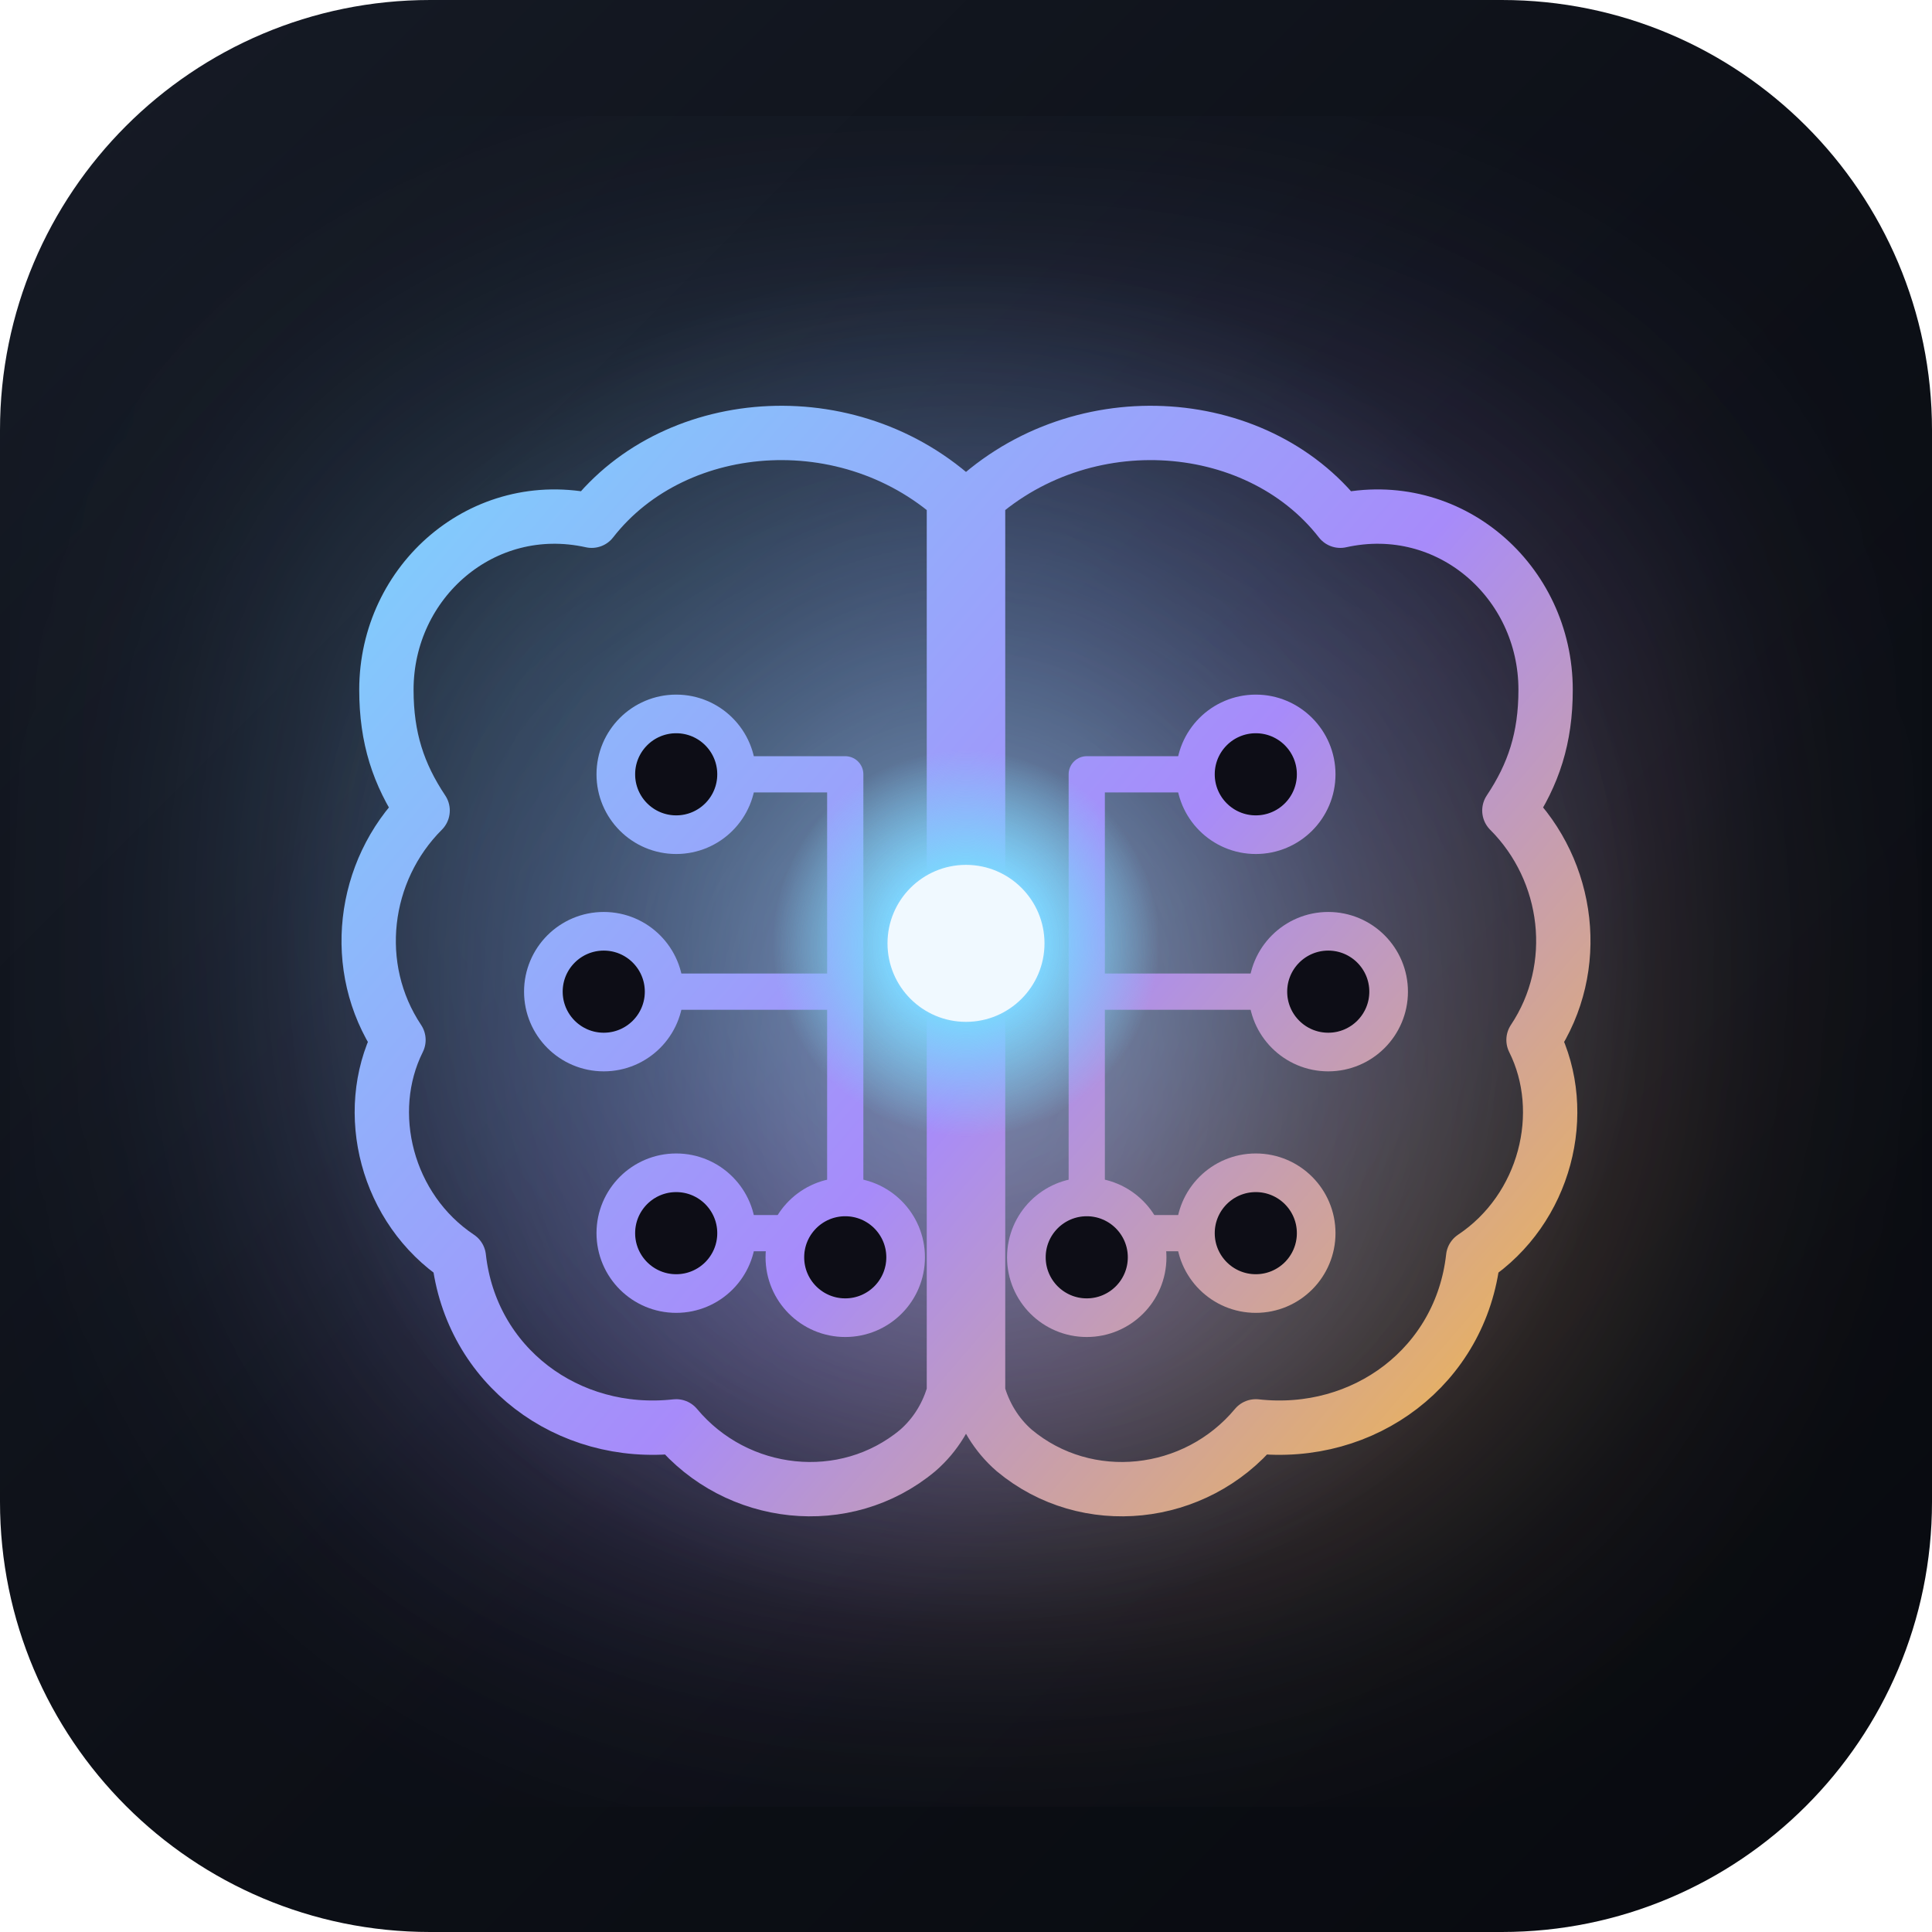
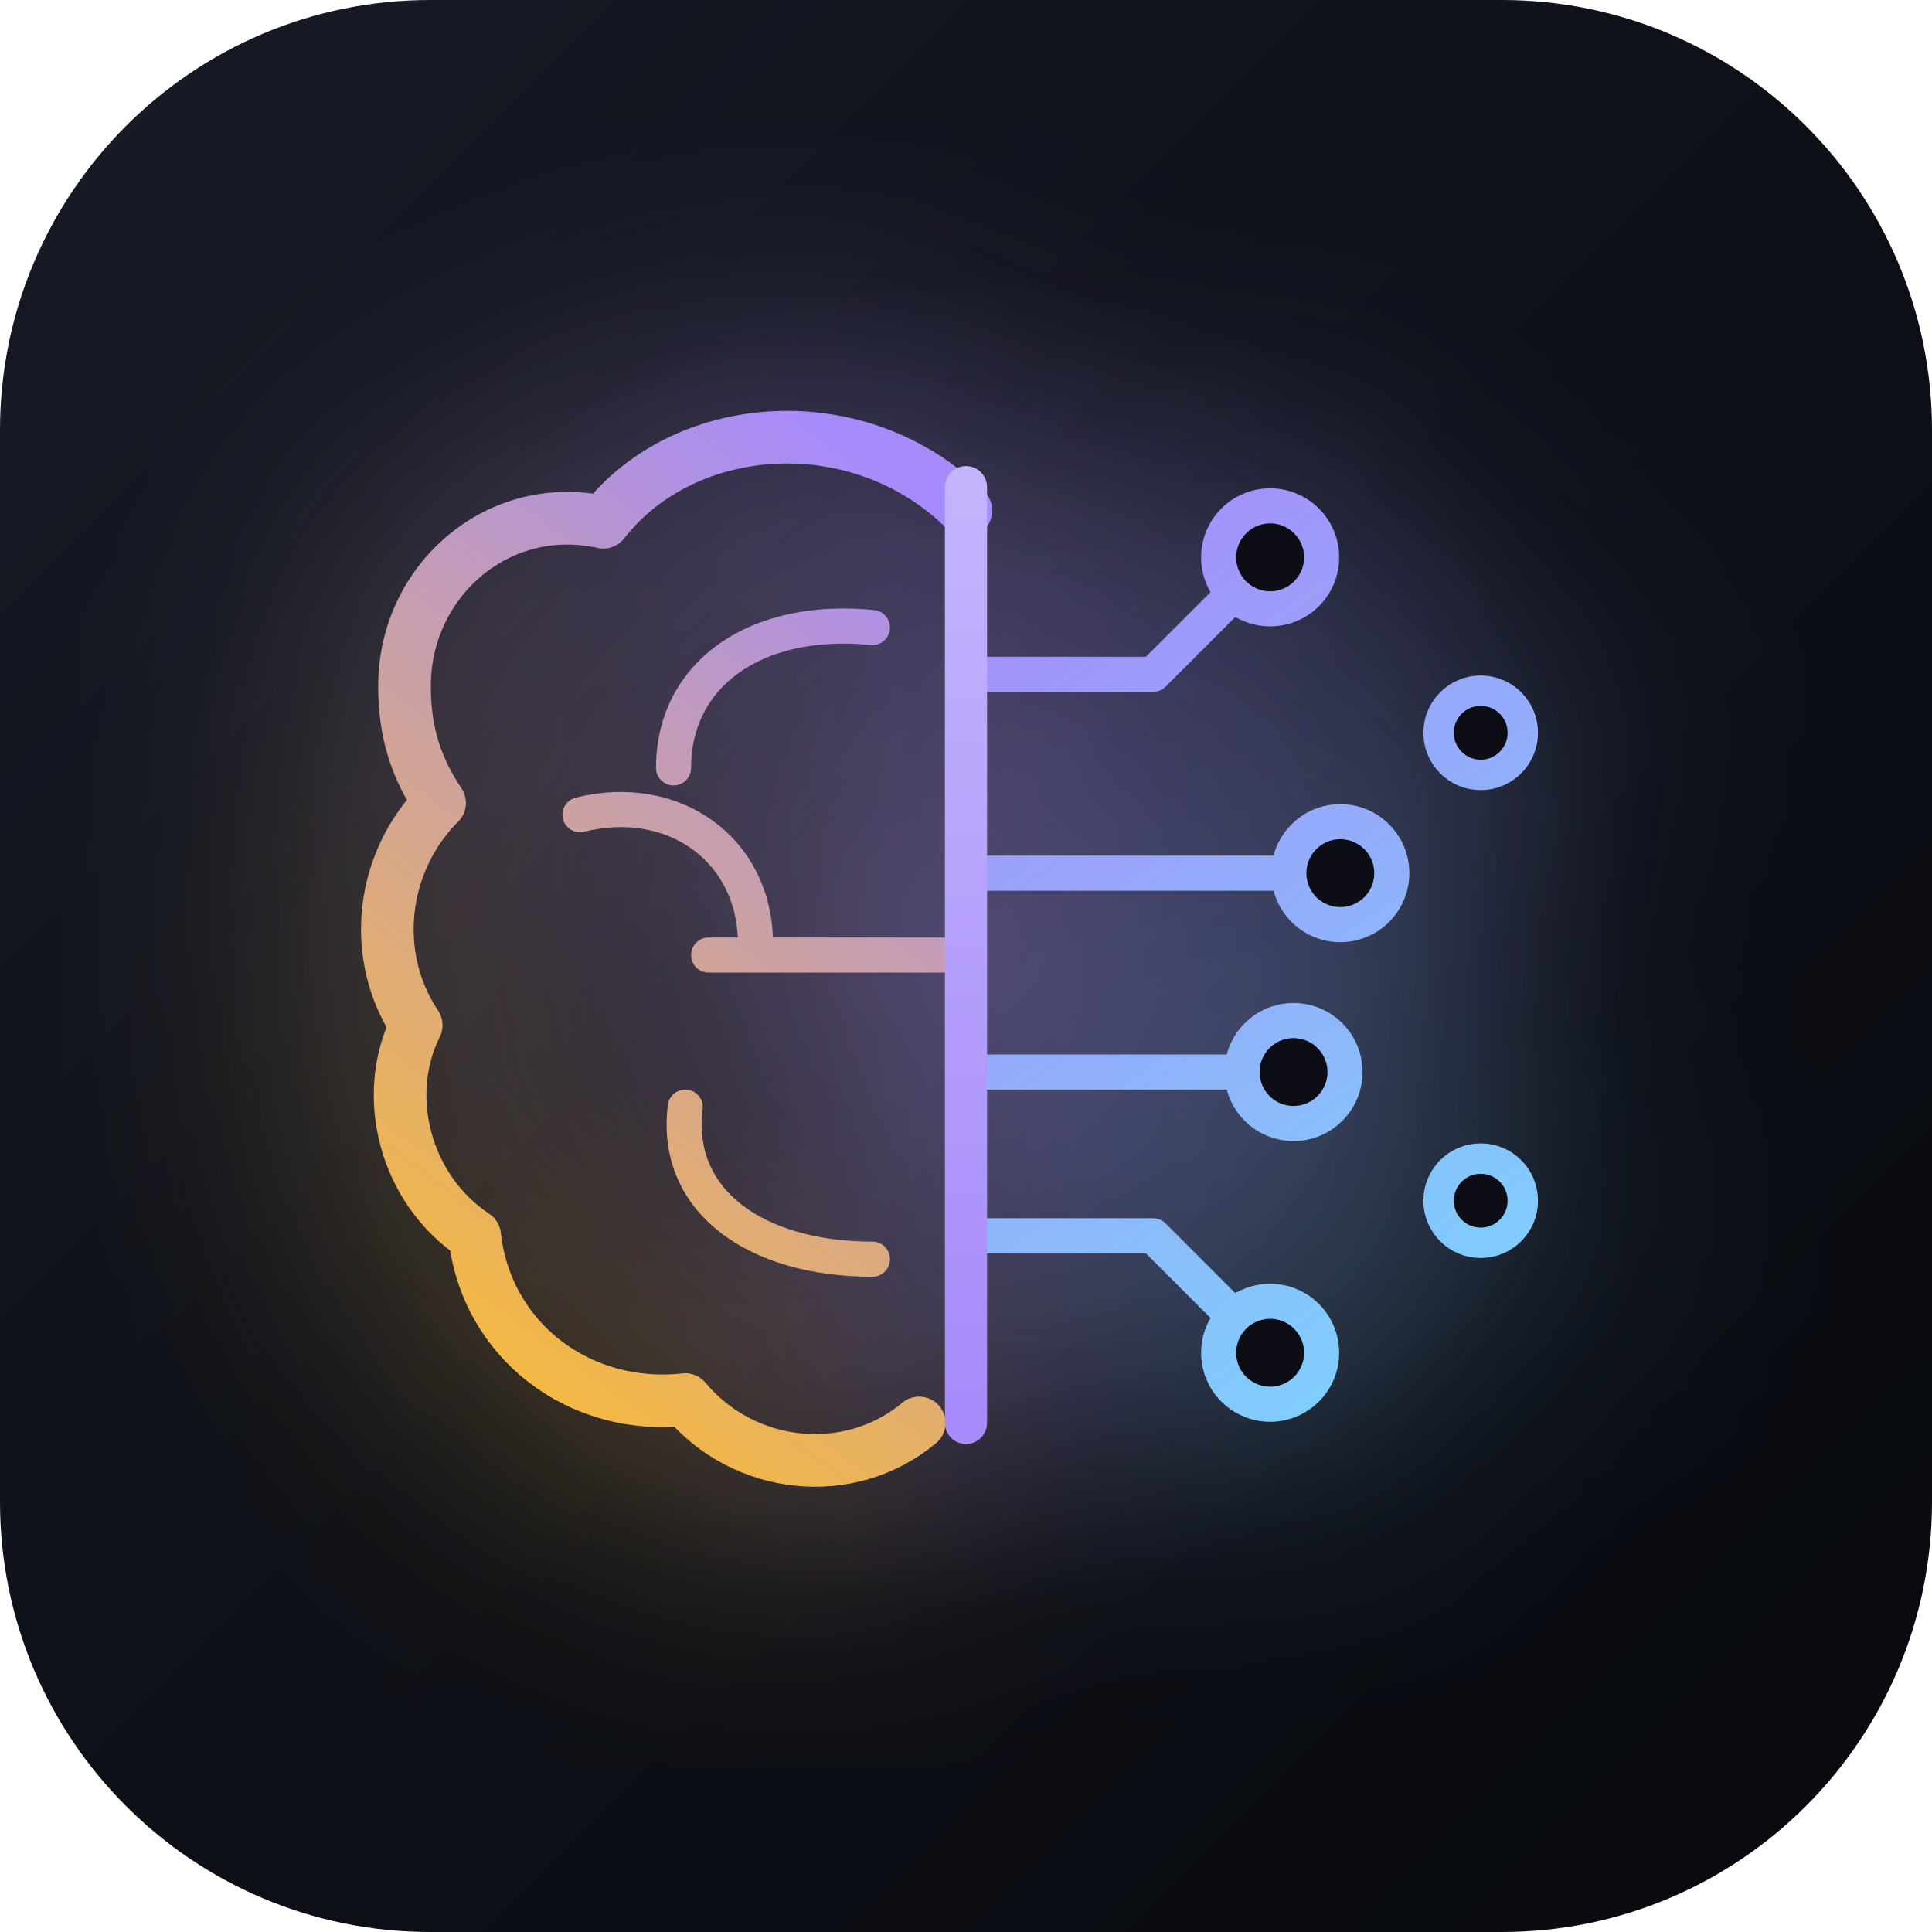
<svg xmlns="http://www.w3.org/2000/svg" viewBox="0 0 1024 1024" fill="none">
  <defs>
    <linearGradient id="plate" x1="0" y1="0" x2="1024" y2="1024" gradientUnits="userSpaceOnUse">
      <stop offset="0" stop-color="#161b26" />
      <stop offset="0.5" stop-color="#0d1017" />
      <stop offset="1" stop-color="#080a0f" />
    </linearGradient>
-     <linearGradient id="edge" x1="14" y1="18" x2="114" y2="104" gradientUnits="userSpaceOnUse">
-       <stop offset="0" stop-color="#7dd3fc" />
-       <stop offset="0.55" stop-color="#a78bfa" />
-       <stop offset="1" stop-color="#f5b942" />
+     <linearGradient id="o" x1="16" y1="92" x2="64" y2="26" gradientUnits="userSpaceOnUse">
+       <stop offset="0" stop-color="#f5b942" />
+       <stop offset="1" stop-color="#a78bfa" />
    </linearGradient>
-     <radialGradient id="core" cx="0.5" cy="0.5" r="0.5">
-       <stop offset="0" stop-color="#f0f9ff" />
-       <stop offset="0.42" stop-color="#7dd3fc" />
-       <stop offset="1" stop-color="#7dd3fc" stop-opacity="0" />
-     </radialGradient>
+     <linearGradient id="d" x1="64" y1="26" x2="112" y2="96" gradientUnits="userSpaceOnUse">
+       <stop offset="0" stop-color="#a78bfa" />
+       <stop offset="1" stop-color="#7dd3fc" />
+     </linearGradient>
+     <linearGradient id="spine" x1="64" y1="20" x2="64" y2="100" gradientUnits="userSpaceOnUse">
+       <stop offset="0" stop-color="#c4b5fd" />
+       <stop offset="1" stop-color="#a78bfa" />
+     </linearGradient>
    <radialGradient id="halo" cx="0.5" cy="0.5" r="0.5">
-       <stop offset="0" stop-color="#7dd3fc" stop-opacity="0.30" />
-       <stop offset="1" stop-color="#7dd3fc" stop-opacity="0" />
+       <stop offset="0" stop-color="#a78bfa" stop-opacity="0.20" />
+       <stop offset="1" stop-color="#a78bfa" stop-opacity="0" />
    </radialGradient>
    <filter id="glow" x="-30%" y="-30%" width="160%" height="160%">
-       <feGaussianBlur stdDeviation="14" result="b" />
+       <feGaussianBlur stdDeviation="12" result="b" />
      <feMerge>
        <feMergeNode in="b" />
        <feMergeNode in="SourceGraphic" />
      </feMerge>
    </filter>
  </defs>
  <rect width="1024" height="1024" rx="228" fill="url(#plate)" />
-   <circle cx="512" cy="500" r="360" fill="url(#halo)" />
-   <g transform="translate(512 500) scale(6.4) translate(-64 -60)" filter="url(#glow)">
-     <g stroke="url(#edge)" stroke-width="4.5" stroke-linecap="round" stroke-linejoin="round">
-       <path d="M64 24c-9-9-24-8-31 1-9-2-17 5-17 14 0 4 1 7 3 10-5 5-6 13-2 19-3 6-1 14 5 18 1 9 9 15 18 14 5 6 14 7 20 2 1.5-1.3 2.5-3 3-4.8V24z" />
-       <path d="M64 24c9-9 24-8 31 1 9-2 17 5 17 14 0 4-1 7-3 10 5 5 6 13 2 19 3 6 1 14-5 18-1 9-9 15-18 14-5 6-14 7-20 2-1.5-1.3-2.5-3-3-4.8V24z" />
+   <circle cx="512" cy="500" r="350" fill="url(#halo)" />
+   <g transform="translate(512 500) scale(6.2) translate(-64 -61)" filter="url(#glow)">
+     <path d="M64 24c-9-9-24-8-31 1-9-2-17 5-17 14 0 4 1 7 3 10-5 5-6 13-2 19-3 6-1 14 5 18 1 9 9 15 18 14 5 6 14 7 20 2" stroke="url(#o)" stroke-width="4.5" fill="none" stroke-linecap="round" stroke-linejoin="round" />
+     <g stroke="url(#o)" stroke-width="3" fill="none" stroke-linecap="round" stroke-linejoin="round">
+       <path d="M56 34c-10-1-17 4-17 12" />
+       <path d="M31 50c8-2 15 3 15 11" />
+       <path d="M64 62H42" />
+       <path d="M56 88c-10 0-17-5-16-13" />
    </g>
-     <g stroke="url(#edge)" stroke-width="3" stroke-linecap="round" stroke-linejoin="round">
-       <path d="M40 46h14v18H34" />
-       <path d="M54 64v22" />
-       <path d="M88 46H74v18h20" />
-       <path d="M74 64v22" />
-       <path d="M40 84h14" />
-       <path d="M88 84H74" />
-       <path d="M64 34v12" />
+     <g stroke="url(#d)" stroke-width="3" fill="none" stroke-linecap="round" stroke-linejoin="round">
+       <path d="M64 38H80l7-7" />
+       <path d="M64 55H92" />
+       <path d="M64 72H88" />
+       <path d="M64 86H80l7 7" />
    </g>
-     <g fill="#0b0d12" stroke="url(#edge)" stroke-width="3.2">
-       <circle cx="40" cy="46" r="5" />
-       <circle cx="34" cy="64" r="5" />
-       <circle cx="40" cy="84" r="5" />
-       <circle cx="54" cy="86" r="5" />
-       <circle cx="88" cy="46" r="5" />
-       <circle cx="94" cy="64" r="5" />
-       <circle cx="88" cy="84" r="5" />
-       <circle cx="74" cy="86" r="5" />
+     <g fill="#0b0d12" stroke="url(#d)" stroke-width="3">
+       <circle cx="90" cy="28" r="4.4" />
+       <circle cx="96" cy="55" r="4.4" />
+       <circle cx="92" cy="72" r="4.4" />
+       <circle cx="90" cy="96" r="4.4" />
    </g>
-     <circle cx="64" cy="60" r="16" fill="url(#core)" />
-     <circle cx="64" cy="60" r="6.5" fill="#f0f9ff" />
+     <g fill="#0b0d12" stroke="url(#d)" stroke-width="2.6">
+       <circle cx="108" cy="43" r="3.6" />
+       <circle cx="108" cy="83" r="3.6" />
+     </g>
+     <path d="M64 22V102" stroke="url(#spine)" stroke-width="3.6" stroke-linecap="round" />
  </g>
</svg>
